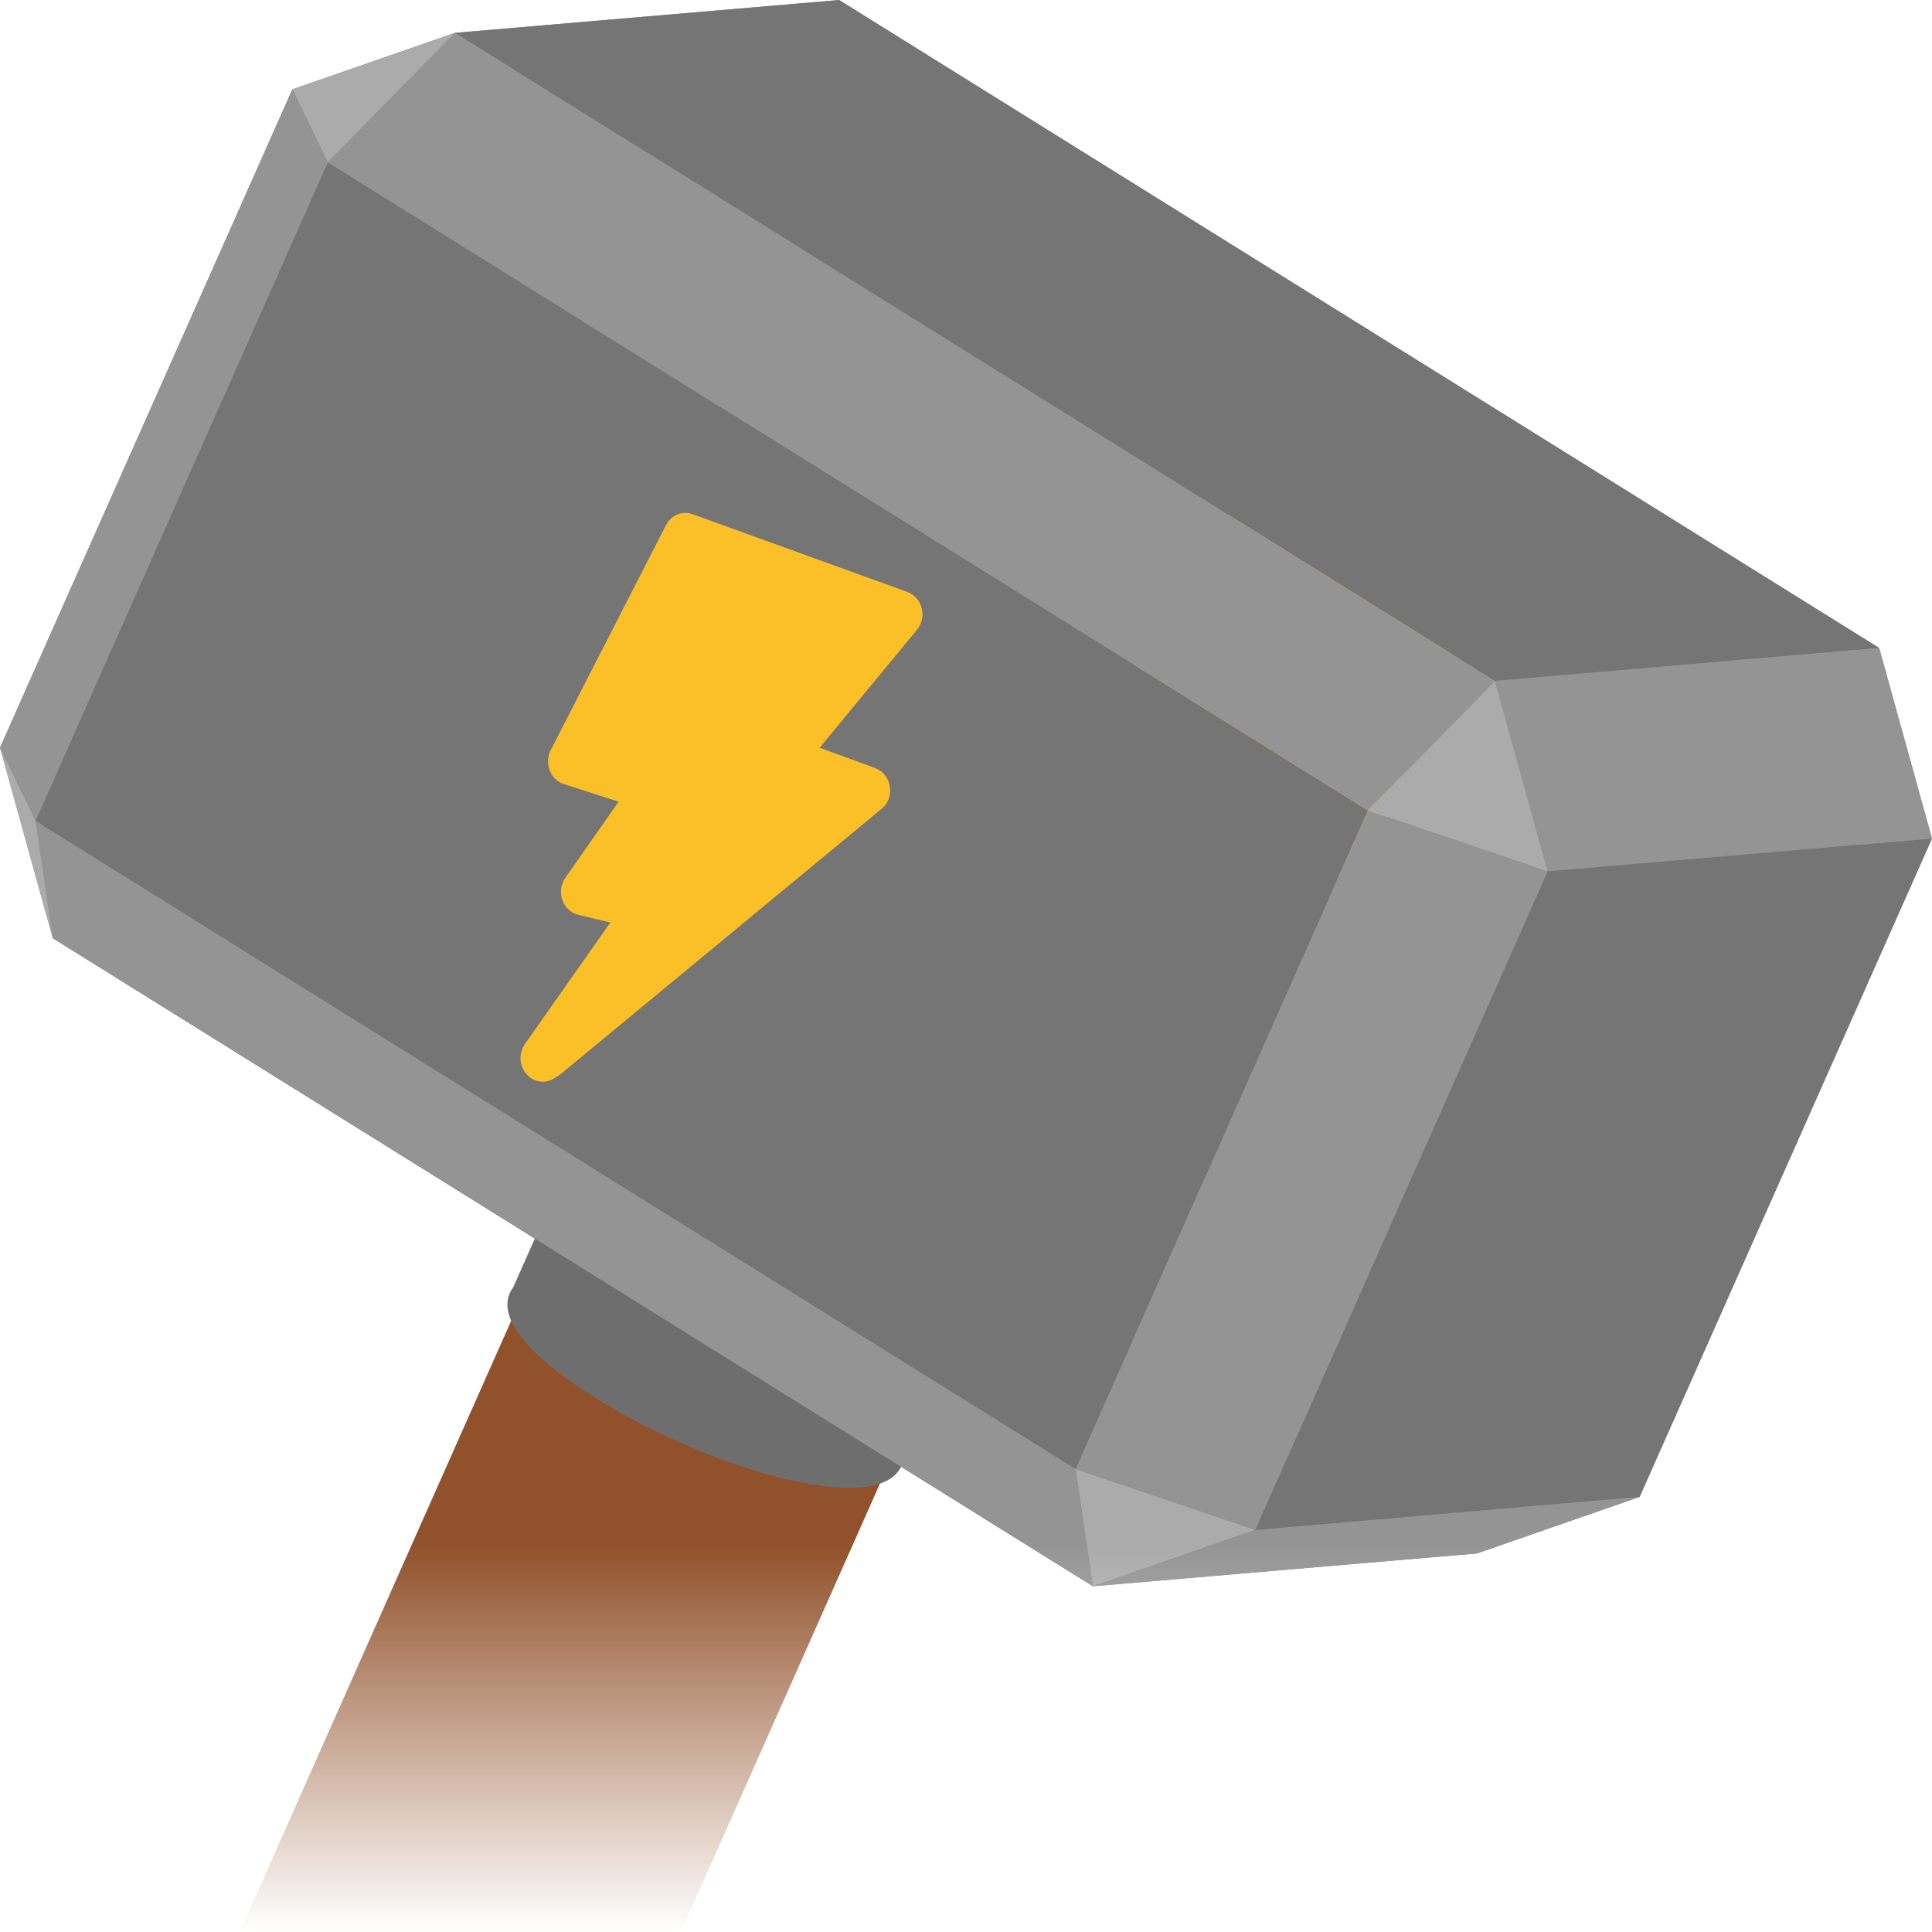
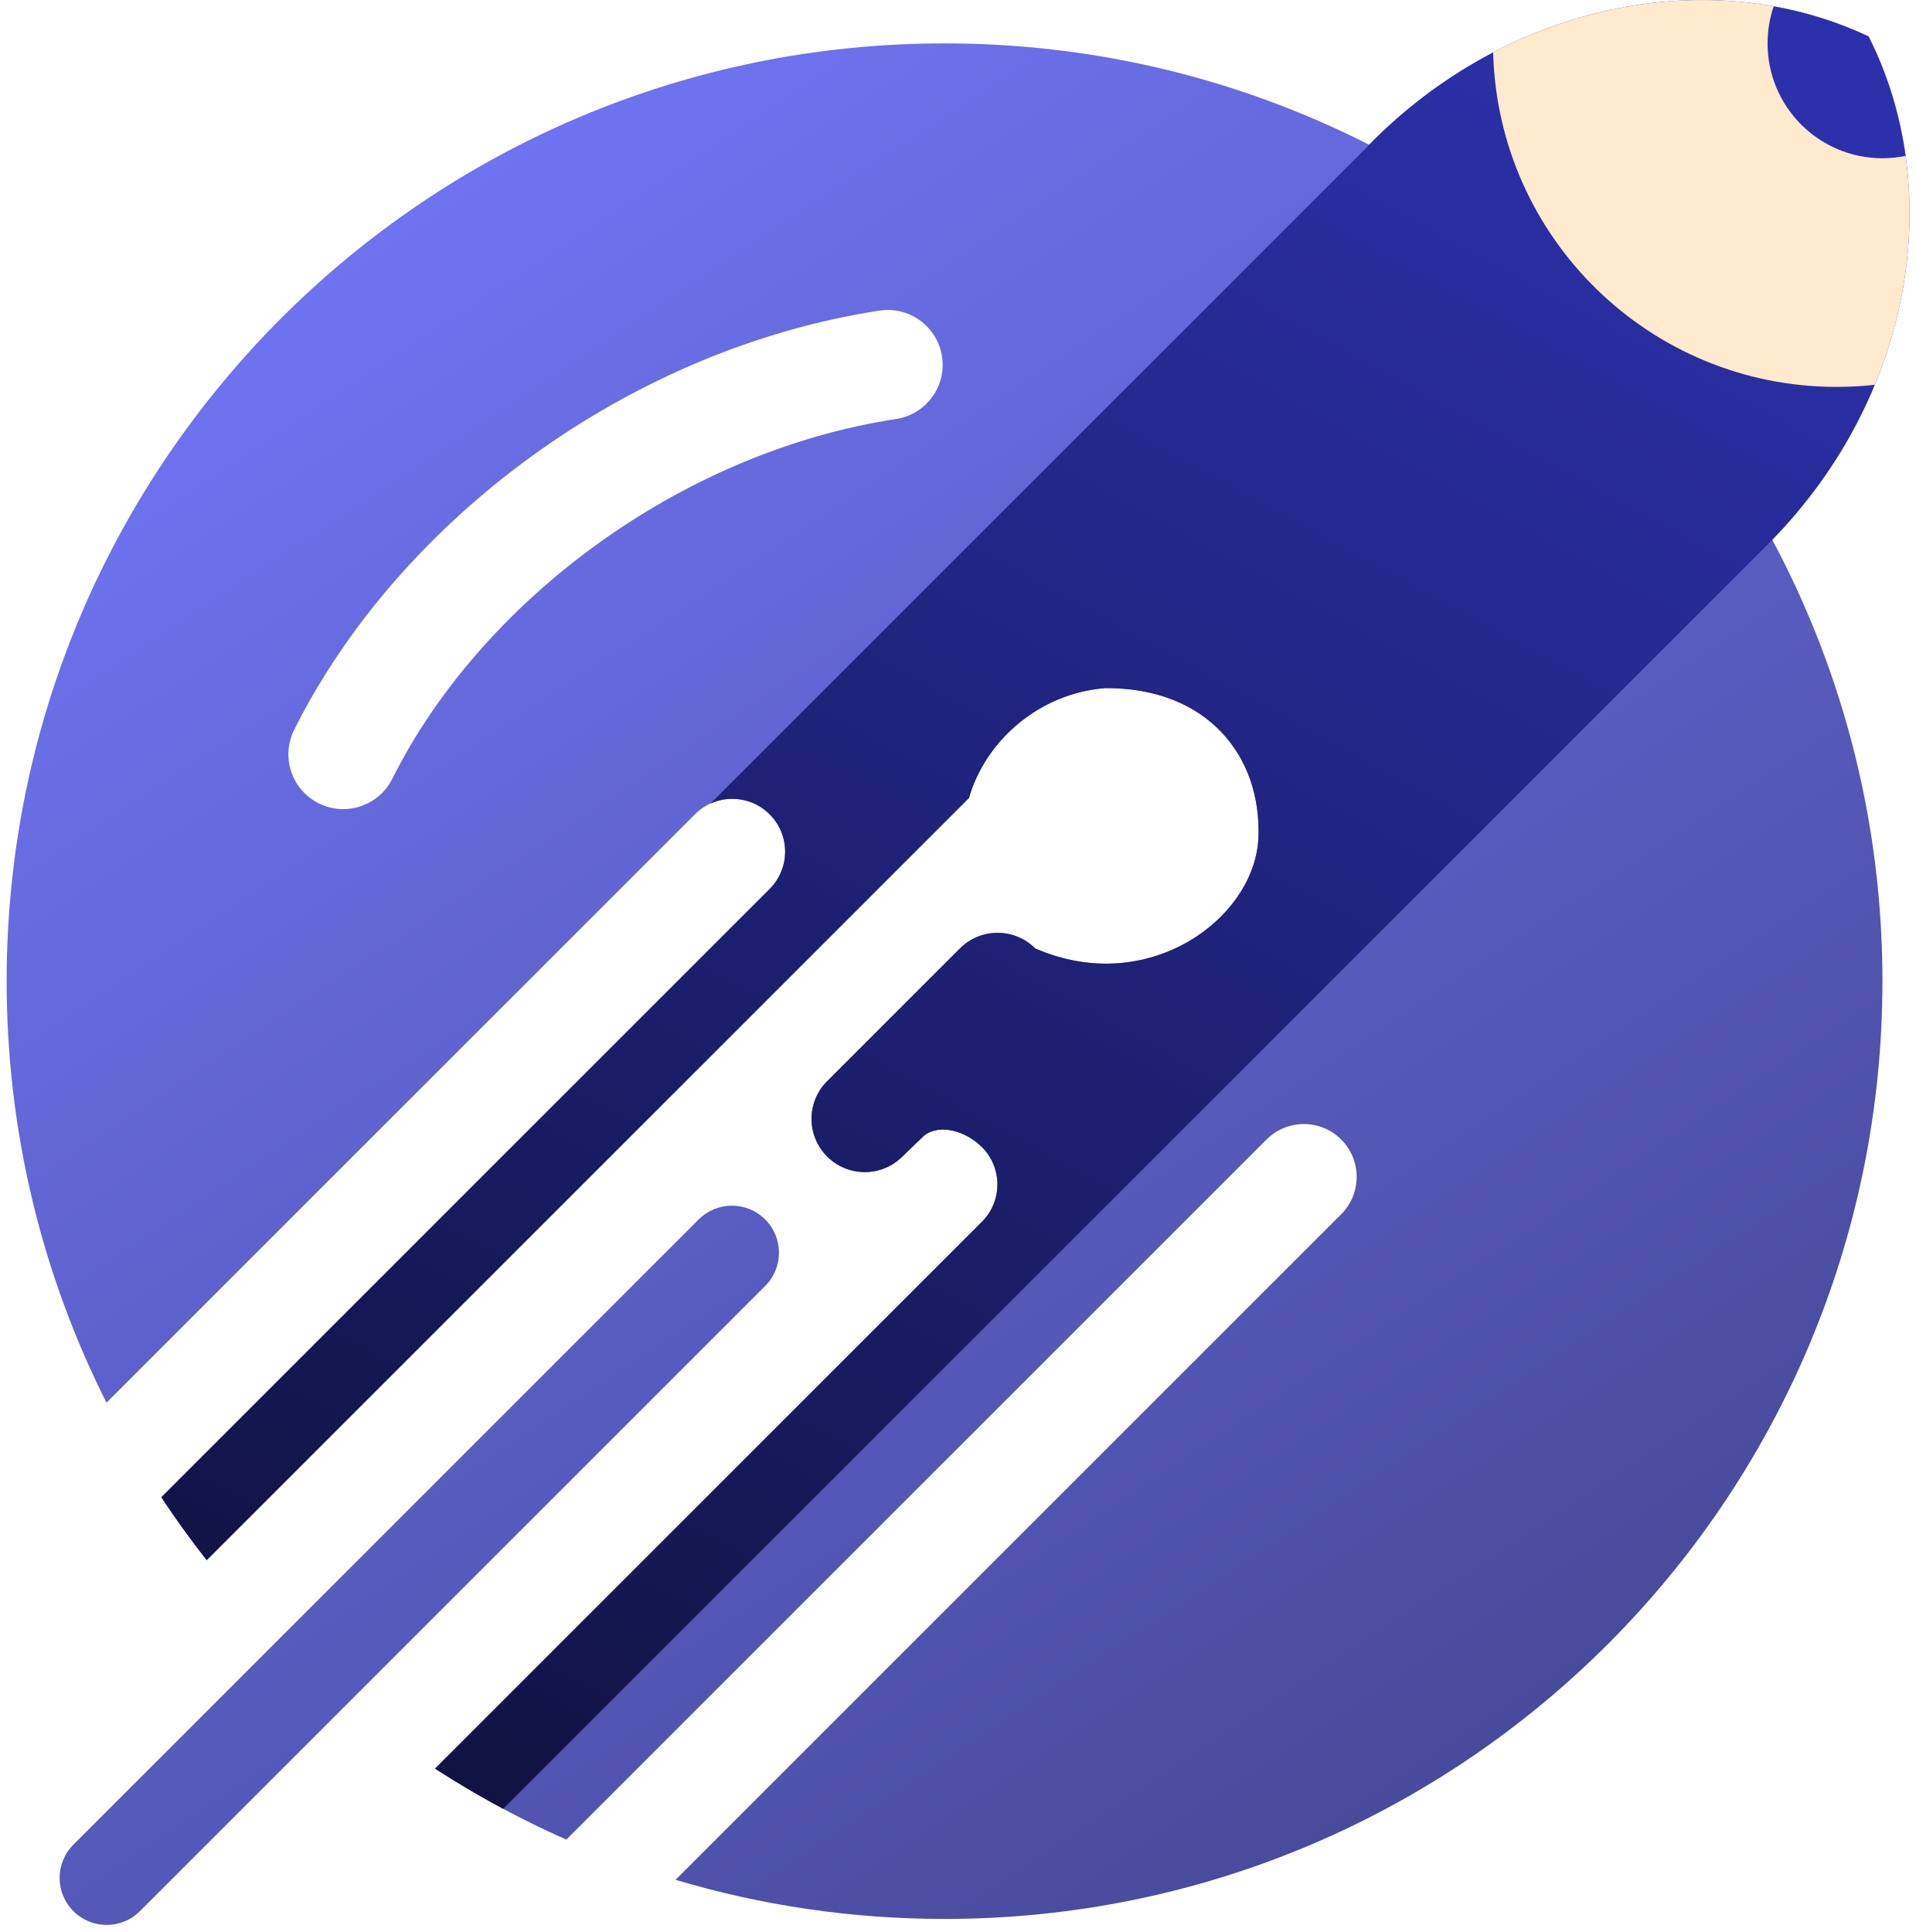
- <svg xmlns="http://www.w3.org/2000/svg" class="hammer" width="41.217" height="41.217" version="1.1" viewBox="-50 -50 41.217 41.217">
+ <svg xmlns="http://www.w3.org/2000/svg" width="235" height="237" viewBox="0 0 235 237" fill="none">
+   <path d="M9.003 234.443C6.75 232.191 6.75 228.539 9.003 226.286L85.698 149.591C87.951 147.338 91.603 147.338 93.855 149.591C96.108 151.843 96.108 155.495 93.855 157.748L17.16 234.443C14.907 236.696 11.255 236.696 9.003 234.443Z" fill="url(#paint0_linear_5_132)" />
+   <path fill-rule="evenodd" clip-rule="evenodd" d="M115.854 235.398C179.388 235.398 230.892 183.894 230.892 120.36C230.892 56.826 179.388 5.322 115.854 5.322C52.32 5.322 0.816 56.826 0.816 120.36C0.816 138.956 5.228 156.521 13.063 172.066L85.239 99.89C87.769 97.359 91.872 97.359 94.402 99.89C96.932 102.42 96.932 106.523 94.402 109.053L19.787 183.668C21.538 186.319 23.395 188.893 25.353 191.384L118.847 97.89C120.809 91.006 127.329 85.052 135.568 84.411C148.152 84.34 154.746 92.805 154.355 102.733C153.963 112.662 140.82 122.39 126.975 116.346C124.425 113.796 120.291 113.796 117.741 116.346L101.453 132.634C98.903 135.184 98.903 139.318 101.453 141.868C104.003 144.418 108.137 144.418 110.687 141.868L113.344 139.309C113.352 139.303 113.36 139.297 113.368 139.291C115.289 137.811 118.471 138.743 120.441 140.713C122.971 143.243 122.971 147.346 120.441 149.876L53.359 216.958C58.464 220.268 63.848 223.184 69.467 225.663L155.345 139.785C157.875 137.255 161.978 137.255 164.508 139.785C167.038 142.316 167.038 146.418 164.508 148.948L82.86 230.597C93.311 233.72 104.387 235.398 115.854 235.398ZM109.915 51.399C113.587 50.836 116.107 47.404 115.545 43.732C114.982 40.06 111.549 37.539 107.877 38.102C76.978 42.837 48.897 63.894 36.084 89.52C34.423 92.843 35.769 96.883 39.092 98.544C42.414 100.205 46.455 98.859 48.116 95.536C58.96 73.848 83.295 55.478 109.915 51.399Z" fill="url(#paint1_linear_5_132)" />
+   <path d="M217.384 66.225C217.259 65.992 217.134 65.759 217.007 65.526C205.889 45.06 188.741 28.344 167.947 17.765L87.142 98.57C89.529 97.487 92.439 97.927 94.402 99.89C96.932 102.42 96.932 106.523 94.402 109.053L19.787 183.668C19.883 183.813 19.98 183.959 20.077 184.104C21.742 186.601 23.502 189.029 25.352 191.383L25.353 191.384L118.847 97.89C120.809 91.007 127.329 85.052 135.568 84.411C148.152 84.34 154.746 92.805 154.355 102.733C153.963 112.662 140.82 122.39 126.975 116.346C124.425 113.796 120.29 113.796 117.74 116.346L101.453 132.634C98.903 135.184 98.903 139.318 101.453 141.868C104.003 144.418 108.137 144.418 110.687 141.868L113.344 139.309L113.368 139.291C115.289 137.811 118.471 138.743 120.441 140.713C122.971 143.243 122.971 147.346 120.441 149.876L53.359 216.958C53.522 217.064 53.686 217.17 53.85 217.275C56.405 218.914 59.03 220.454 61.719 221.89L217.384 66.225Z" fill="url(#paint2_linear_5_132)" />
+   <path d="M217.384 66.218C234.612 48.531 238.744 23.403 229.196 4.47C210.019 -4.578 185.008 0.213 167.78 17.899L217.384 66.218Z" fill="url(#paint3_linear_5_132)" />
+   <path fill-rule="evenodd" clip-rule="evenodd" d="M229.963 47.202C228.422 47.373 226.856 47.461 225.269 47.461C202.365 47.461 183.729 29.188 183.144 6.425C198.07 -1.364 215.189 -2.138 229.196 4.47C235.659 17.285 235.854 32.939 229.963 47.202Z" fill="#FFEACD" />
+   <path fill-rule="evenodd" clip-rule="evenodd" d="M233.735 19.125C232.817 19.313 231.866 19.412 230.892 19.412C223.111 19.412 216.803 13.104 216.803 5.322C216.803 3.731 217.066 2.201 217.553 0.774C221.586 1.496 225.499 2.726 229.196 4.47C231.509 9.056 233.019 14.006 233.735 19.125Z" fill="#2C30AA" />
  <defs>
-     <mask id="mask111">
-       <rect x="-19.21" y="-25.7" width="46.217" height="41.217" fill="url(#linearGradient115)" />
-     </mask>
-     <linearGradient id="linearGradient115" x1="-25.395" x2="-25.395" y1="-9.3" y2="-18.03" gradientTransform="matrix(1.0589 0 0 .94436 30.79 24.3)" gradientUnits="userSpaceOnUse">
-       <stop offset="0" />
-       <stop stop-color="#fff" offset="1" />
+     <linearGradient id="paint0_linear_5_132" x1="39.418" y1="5.322" x2="192.29" y2="236.133" gradientUnits="userSpaceOnUse">
+       <stop stop-color="#7377F8" />
+       <stop offset="1" stop-color="#444692" />
+     </linearGradient>
+     <linearGradient id="paint1_linear_5_132" x1="39.418" y1="5.322" x2="192.29" y2="236.133" gradientUnits="userSpaceOnUse">
+       <stop stop-color="#7377F8" />
+       <stop offset="1" stop-color="#444692" />
+     </linearGradient>
+     <linearGradient id="paint2_linear_5_132" x1="187.651" y1="-2.66235e-05" x2="66.356" y2="221.89" gradientUnits="userSpaceOnUse">
+       <stop stop-color="#2C30AA" />
+       <stop offset="1" stop-color="#111344" />
+     </linearGradient>
+     <linearGradient id="paint3_linear_5_132" x1="187.651" y1="-2.66235e-05" x2="66.356" y2="221.89" gradientUnits="userSpaceOnUse">
+       <stop stop-color="#2C30AA" />
+       <stop offset="1" stop-color="#111344" />
    </linearGradient>
  </defs>
-   <g transform="translate(-33.29,-24.3)" mask="url(#mask111)">
-     <g stroke-linecap="round" stroke-linejoin="round">
-       <path d="m-8.511-10.449 1.126 4.064 2.707-2.765z" fill="#ababab" />
-       <path d="m-2.273-24.496-6.238 14.047 3.833 1.299 6.238-14.048z" fill="#949494" />
-       <path d="m-2.273-24.496 3.465-1.204.368 2.502z" fill="#ababab" />
-       <path d="m17.511 4.674-2.707 2.766-22.189-13.825 2.707-2.765z" fill="#949494" />
-     </g>
-     <g stroke="#878787">
-       <path d="m-9.045 20.369-1.169 2.634" stroke-width="9.6" />
-       <path d="m-12.418 23.191c-1.85-1.153-2.326-2.132-1.086-2.238 1.239-.106 3.642.709 5.493 1.862s2.326 2.132 1.087 2.238c-1.24.106-3.643-.709-5.494-1.862" fill="#878787" stroke-linecap="round" stroke-linejoin="round" />
-       <path d="m-11.248 20.557c1.851 1.153 4.254 1.968 5.493 1.862 1.24-.106.764-1.085-1.086-2.238-1.851-1.153-4.254-1.968-5.494-1.862-1.239.106-.764 1.085 1.087 2.238" fill="#878787" stroke-linecap="round" stroke-linejoin="round" />
-     </g>
-     <g stroke-linecap="round" stroke-linejoin="round">
-       <path d="m-16.71-9.748 8.199-.701 1.126 4.064-8.199.701z" fill="#949494" />
-       <path d="m23.749-9.373-6.238 14.047-22.189-13.824 6.238-14.048z" fill="#757575" />
-       <path d="m10.271-16.073 3.751 3.534c.062.058.083.156.052.238l-1.95 5.128c-.046.121-.18.153-.268.065l-1.024-1.03c-.095-.096-.242-.048-.275.091l-.516 2.152c-.034.145-.191.19-.284.082 0 0-.606-.696-.606-.696-.094-.108-.25-.063-.285.082l-.803 3.384c-.05.212-.317.178-.336-.043l-.014-.147s.058-9.892.058-9.892c.001-.165.165-.253.277-.148l1.077 1.009c.101.095.25.034.274-.111l.597-3.587c.025-.146.174-.206.275-.111z" fill="#fbbf28" stroke="#fbbf28" stroke-width=".6" />
-     </g>
-     <g stroke="#808080">
-       <path d="m-8.362 18.833-.39.878" stroke-width="9.1" />
-       <path d="m-10.956 19.899c-1.85-1.153-2.326-2.132-1.086-2.238 1.239-.106 3.642.708 5.493 1.861s2.326 2.132 1.087 2.238c-1.24.106-3.643-.708-5.494-1.861" fill="#808080" stroke-linecap="round" stroke-linejoin="round" stroke-width=".5" />
-       <path d="m-10.566 19.021c1.851 1.153 4.254 1.967 5.494 1.861 1.239-.106.764-1.085-1.087-2.238s-4.254-1.967-5.494-1.861c-1.239.106-.764 1.085 1.087 2.238" fill="#808080" stroke-linecap="round" stroke-linejoin="round" stroke-width=".5" />
-     </g>
-     <path d="m-16.71-9.748 8.199-.701 6.238-14.047-8.199.701z" fill="#757575" stroke-linecap="round" stroke-linejoin="round" />
-     <path d="m-1.754 3.951-6.511 14.662" stroke="#91512b" stroke-width="8.6" />
-     <g stroke-linecap="round" stroke-linejoin="round">
-       <path d="m-10.468 18.801c-1.851-1.153-2.327-2.132-1.087-2.238 1.239-.106 3.643.709 5.493 1.862 1.851 1.153 2.327 2.132 1.087 2.238-1.239.106-3.643-.708-5.493-1.862" fill="#91512b" />
-       <path d="m-3.958 4.139c1.851 1.153 4.254 1.968 5.494 1.862 1.239-.106.764-1.086-1.087-2.239s-4.254-1.967-5.493-1.861c-1.24.106-.764 1.085 1.086 2.238" fill="#91512b" />
-       <path d="m1.192-25.7.368 2.502 22.189 13.825-.368-2.503z" fill="#949494" />
-       <path d="m-10.472-23.795 8.199-.701 3.465-1.204-8.199.701z" fill="#949494" />
-     </g>
-     <g stroke="#6e6e6e">
-       <path d="m-.487 1.097-1.17 2.634" stroke-width="9.1" />
-       <path d="m-3.86 3.92c-1.851-1.153-2.326-2.132-1.087-2.238s3.643.708 5.493 1.861c1.851 1.153 2.327 2.132 1.087 2.238-1.239.106-3.643-.708-5.493-1.861" fill="#6e6e6e" stroke-linecap="round" stroke-linejoin="round" stroke-width=".5" />
-       <path d="m-2.691 1.286c1.851 1.153 4.254 1.967 5.494 1.861 1.239-.106.764-1.085-1.087-2.238s-4.254-1.967-5.493-1.861c-1.24.106-.764 1.085 1.086 2.238" fill="#6e6e6e" stroke-linecap="round" stroke-linejoin="round" stroke-width=".5" />
-     </g>
-     <g stroke-linecap="round" stroke-linejoin="round">
-       <path d="m18.269 6.236-3.465 1.204 2.707-2.766z" fill="#ababab" />
-       <path d="m14.804 7.44-8.199.701-22.189-13.825 8.199-.701z" fill="#757575" />
-       <path d="m-16.71-9.748 1.126 4.064-.367-2.502z" fill="#ababab" />
-       <path d="m24.507-7.812-6.238 14.048-.758-1.562 6.238-14.047z" fill="#949494" />
-       <path d="m-10.472-23.795-6.238 14.047.759 1.562 6.237-14.048z" fill="#949494" />
-       <path d="m24.507-7.812-1.126-4.064.368 2.503z" fill="#ababab" />
-       <path d="m23.381-11.876-8.199.701-22.189-13.824 8.199-.701z" fill="#757575" />
-       <path d="m-10.472-23.795 3.465-1.204-2.707 2.765z" fill="#ababab" />
-       <path d="m18.269 6.236-8.199.701-3.465 1.204 8.199-.701z" fill="#949494" />
-       <path d="m-15.951-8.186.367 2.502 22.189 13.825-.367-2.503z" fill="#949494" />
-       <path d="m18.269 6.236-8.199.701 6.238-14.048 8.199-.701z" fill="#757575" />
-       <path d="m-9.714-22.234-6.237 14.048 22.189 13.824 6.237-14.047z" fill="#757575" />
-       <path d="m2.545-12.79-4.583-1.659c-.076-.027-.156.008-.195.085 0 0-2.463 4.808-2.463 4.808-.058.114-.005.263.107.298l1.296.416c.122.039.171.21.093.321 0 0-1.205 1.722-1.205 1.722-.081.116-.024.294.105.325l.827.196c.128.031.186.209.104.325 0 0-1.899 2.701-1.899 2.701-.118.169.056.41.22.304l.11-.07 6.849-5.661c.115-.095.083-.304-.054-.354l-1.312-.48c-.123-.045-.165-.224-.078-.331 0 0 2.157-2.615 2.157-2.615.087-.106.045-.286-.079-.331z" fill="#fbbf28" stroke="#fbbf28" stroke-width=".6" />
-       <path d="m24.507-7.812-8.199.701-1.126-4.064 8.199-.701z" fill="#949494" />
-       <path d="m15.182-11.175-2.707 2.766-22.189-13.825 2.707-2.765z" fill="#949494" />
-       <path d="m10.07 6.937-3.465 1.204-.367-2.503z" fill="#ababab" />
-       <path d="m16.308-7.111-6.238 14.048-3.832-1.299 6.237-14.047z" fill="#949494" />
-       <path d="m16.308-7.111-1.126-4.064-2.707 2.766z" fill="#ababab" />
-     </g>
-   </g>
</svg>
